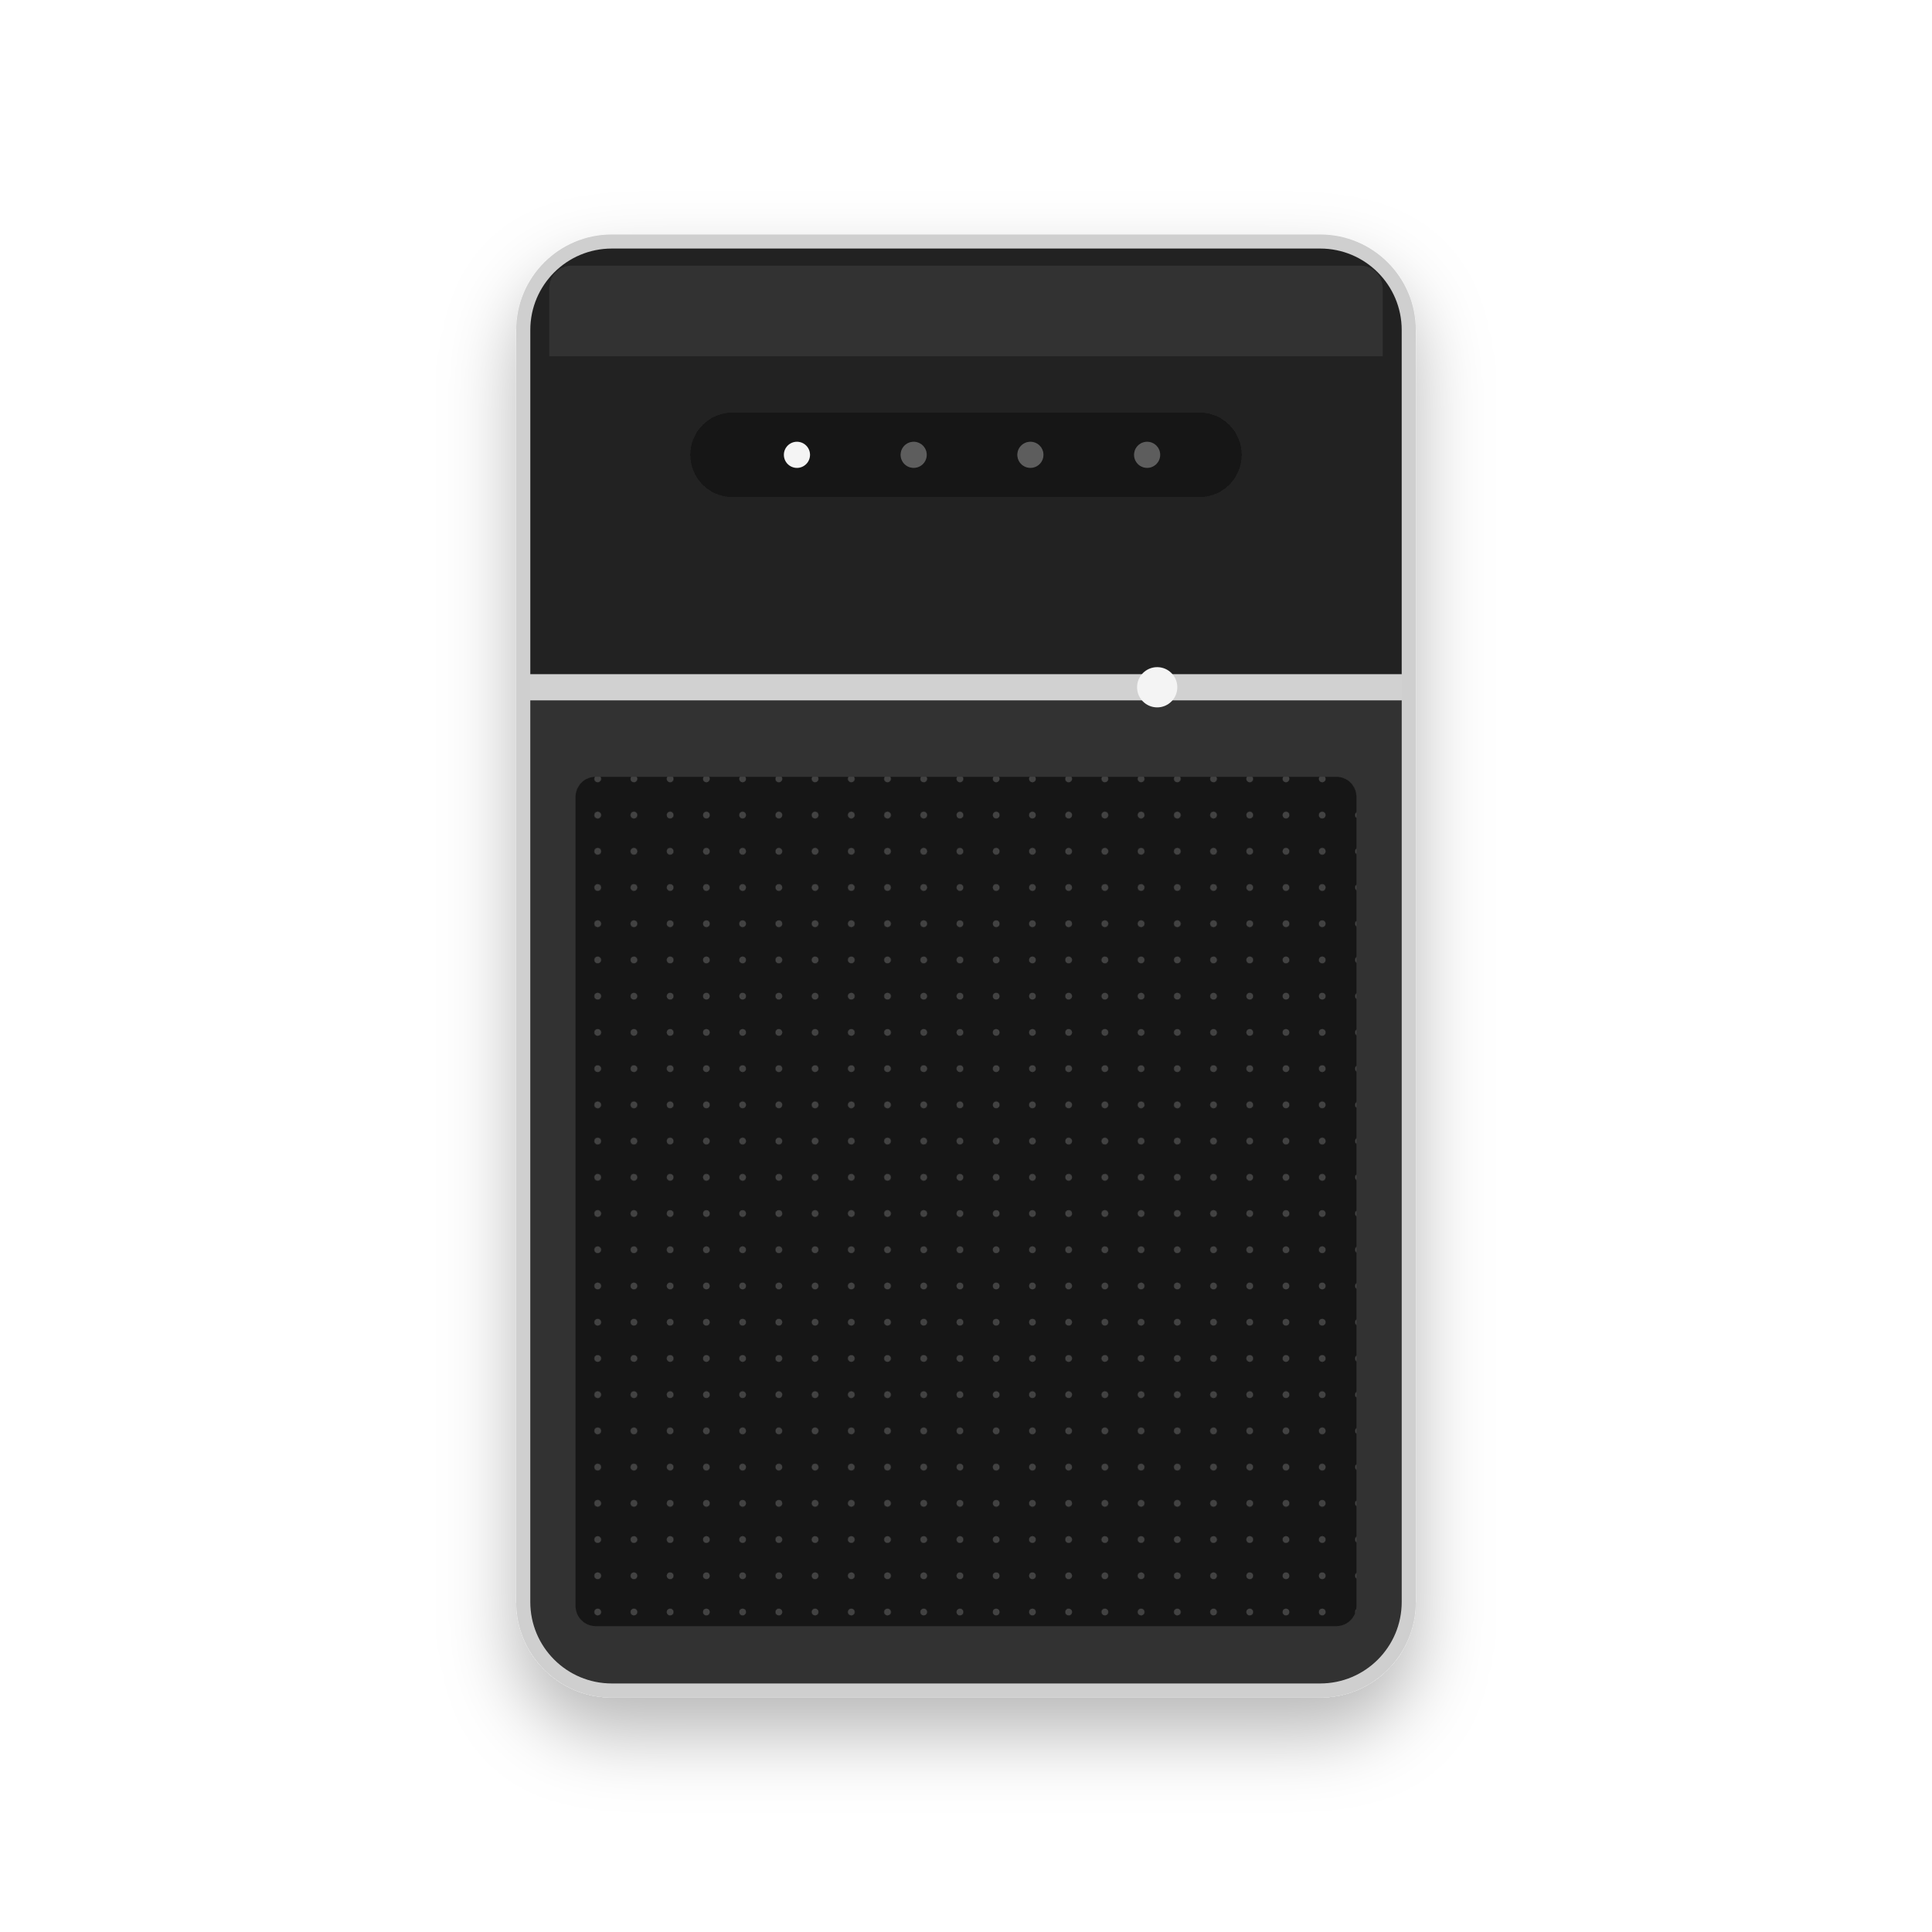
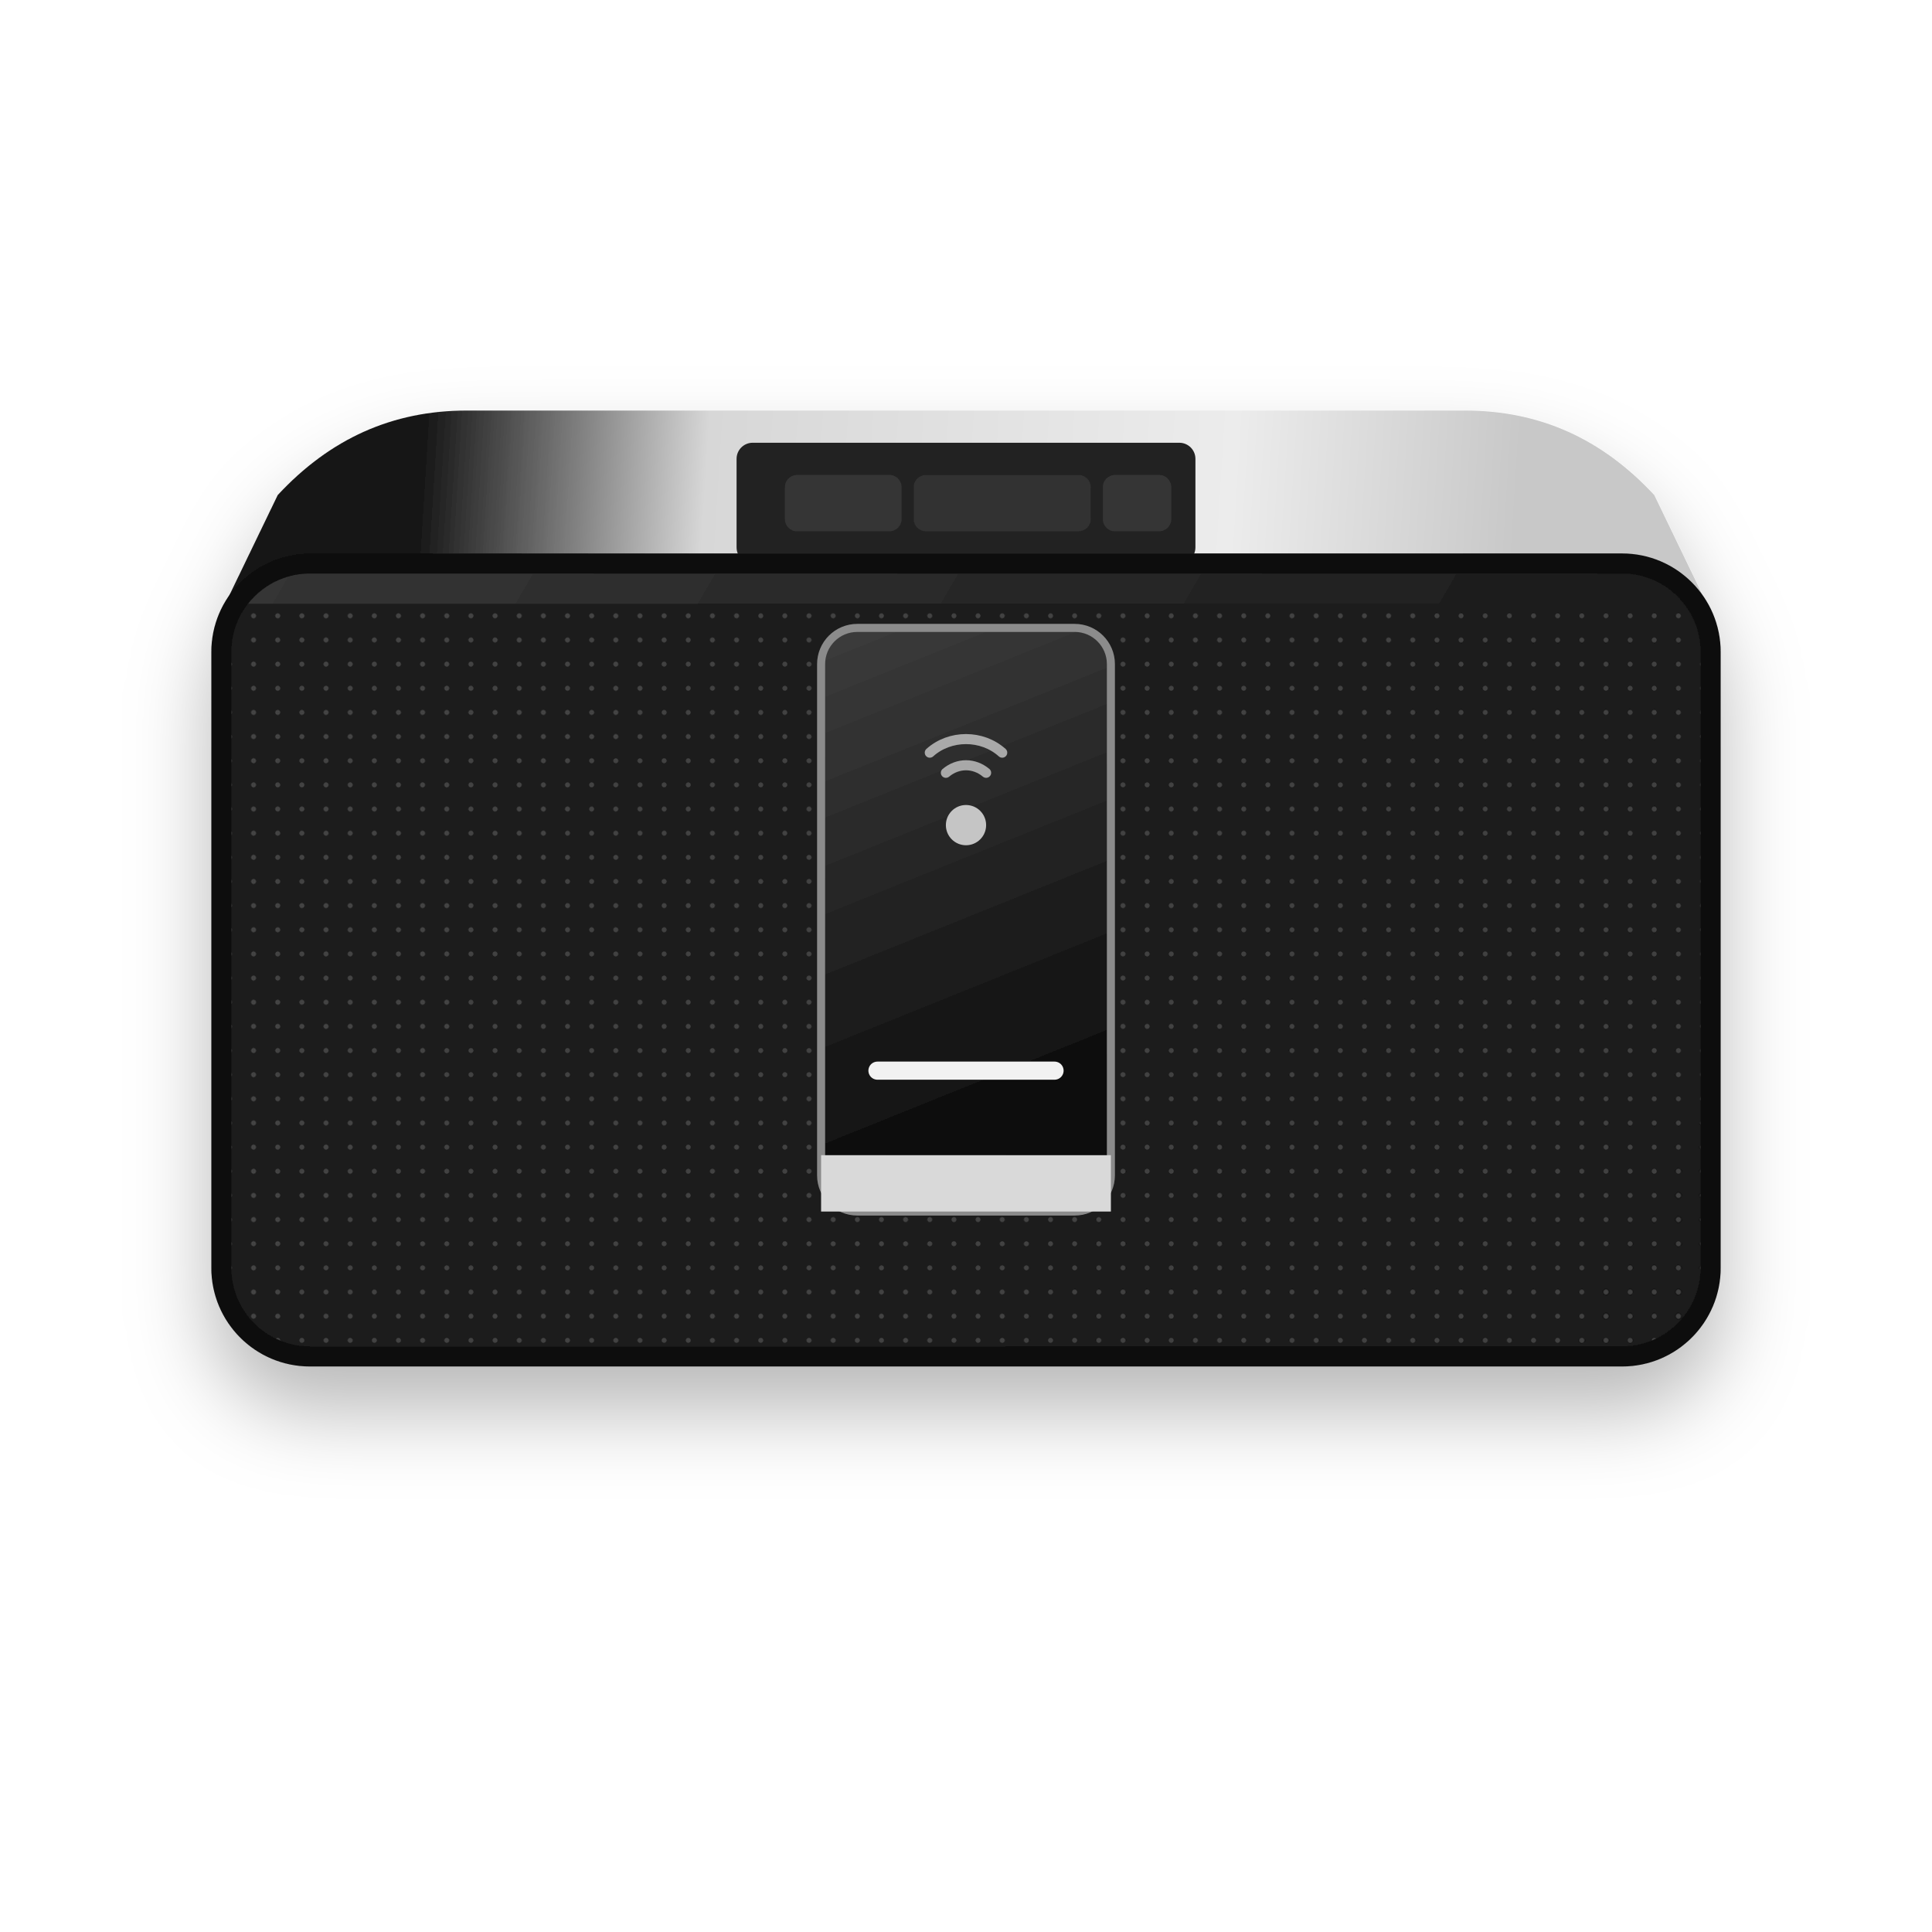
<svg xmlns="http://www.w3.org/2000/svg" viewBox="0 0 960 960" role="img" aria-label="SoundTouch Bridge">
  <defs>
    <filter id="speakerShadow" x="-20%" y="-20%" width="140%" height="140%">
-       <feDropShadow dx="0" dy="18" stdDeviation="18" flood-color="#000000" flood-opacity="0.28" />
+       <feDropShadow dx="0" dy="22" stdDeviation="20" flood-color="#000000" flood-opacity="0.28" />
    </filter>
+     <linearGradient id="body" x1="132" y1="280" x2="828" y2="686" gradientUnits="userSpaceOnUse">
+       <stop offset="0" stop-color="#343434" />
+       <stop offset="0.55" stop-color="#232323" />
+       <stop offset="1" stop-color="#111111" />
+     </linearGradient>
+     <linearGradient id="top" x1="210" y1="218" x2="754" y2="252" gradientUnits="userSpaceOnUse">
+       <stop offset="0" stop-color="#161616" />
+       <stop offset="0.26" stop-color="#d7d7d7" />
+       <stop offset="0.74" stop-color="#ececec" />
+       <stop offset="1" stop-color="#c8c8c8" />
+     </linearGradient>
+     <linearGradient id="display" x1="428" y1="312" x2="532" y2="570" gradientUnits="userSpaceOnUse">
+       <stop offset="0" stop-color="#3b3b3b" />
+       <stop offset="1" stop-color="#090909" />
+     </linearGradient>
    <clipPath id="speakerBody">
-       <rect x="260" y="120" width="440" height="720" rx="44" />
+       <rect x="110" y="280" width="740" height="394" rx="44" />
    </clipPath>
-     <pattern id="grille" x="0" y="0" width="18" height="18" patternUnits="userSpaceOnUse">
-       <rect width="18" height="18" fill="#171717" />
-       <circle cx="9" cy="9" r="1.7" fill="#424242" />
+     <pattern id="grille" x="0" y="0" width="12" height="12" patternUnits="userSpaceOnUse">
+       <rect width="12" height="12" fill="#1b1b1b" />
+       <circle cx="6" cy="6" r="1.25" fill="#444444" />
    </pattern>
  </defs>
  <g filter="url(#speakerShadow)">
+     <path d="M138 246c26-28 57-42 94-42h496c37 0 68 14 94 42l28 58H110z" fill="url(#top)" />
+     <rect x="366" y="220" width="228" height="60" rx="8" fill="#222222" />
+     <rect x="390" y="236" width="58" height="28" rx="6" fill="#343434" />
+     <rect x="454" y="236" width="88" height="28" rx="6" fill="#303030" />
+     <rect x="548" y="236" width="34" height="28" rx="6" fill="#343434" />
    <g clip-path="url(#speakerBody)">
-       <rect x="260" y="120" width="440" height="720" fill="#303030" />
-       <rect x="260" y="120" width="440" height="215" fill="#242424" />
-       <rect x="343" y="205" width="274" height="42" rx="21" fill="#151515" />
-       <circle cx="396" cy="226" r="6.5" fill="#f4f4f4" />
-       <circle cx="454" cy="226" r="6.5" fill="#5d5d5d" />
-       <circle cx="512" cy="226" r="6.5" fill="#5d5d5d" />
-       <circle cx="570" cy="226" r="6.5" fill="#5d5d5d" />
-       <rect x="260" y="335" width="440" height="13" fill="#d1d1d1" />
-       <circle cx="575" cy="341.5" r="10" fill="#f4f4f4" />
-       <rect x="286" y="386" width="388" height="422" rx="10" fill="url(#grille)" />
+       <rect x="110" y="280" width="740" height="394" fill="url(#body)" />
+       <rect x="110" y="300" width="740" height="374" fill="url(#grille)" opacity="0.92" />
+       <rect x="408" y="312" width="144" height="290" rx="18" fill="url(#display)" stroke="#8b8b8b" stroke-width="4" />
+       <circle cx="480" cy="410" r="10" fill="#e8e8e8" opacity="0.82" />
+       <path d="M462 374c10-9 26-9 36 0M470 384c6-5 14-5 20 0" fill="none" stroke="#d8d8d8" stroke-width="5" stroke-linecap="round" opacity="0.72" />
+       <path d="M436 532h88" stroke="#f2f2f2" stroke-width="9" stroke-linecap="round" />
+       <path d="M408 574h144v28H408z" fill="#d9d9d9" />
    </g>
-     <rect x="260" y="120" width="440" height="720" rx="44" fill="none" stroke="#cfcfcf" stroke-width="7" />
-     <path d="M273 143c0-6 5-11 11-11h392c6 0 11 5 11 11v34H273z" fill="#3a3a3a" opacity="0.62" />
+     <rect x="110" y="280" width="740" height="394" rx="44" fill="none" stroke="#0f0f0f" stroke-width="10" />
  </g>
</svg>
